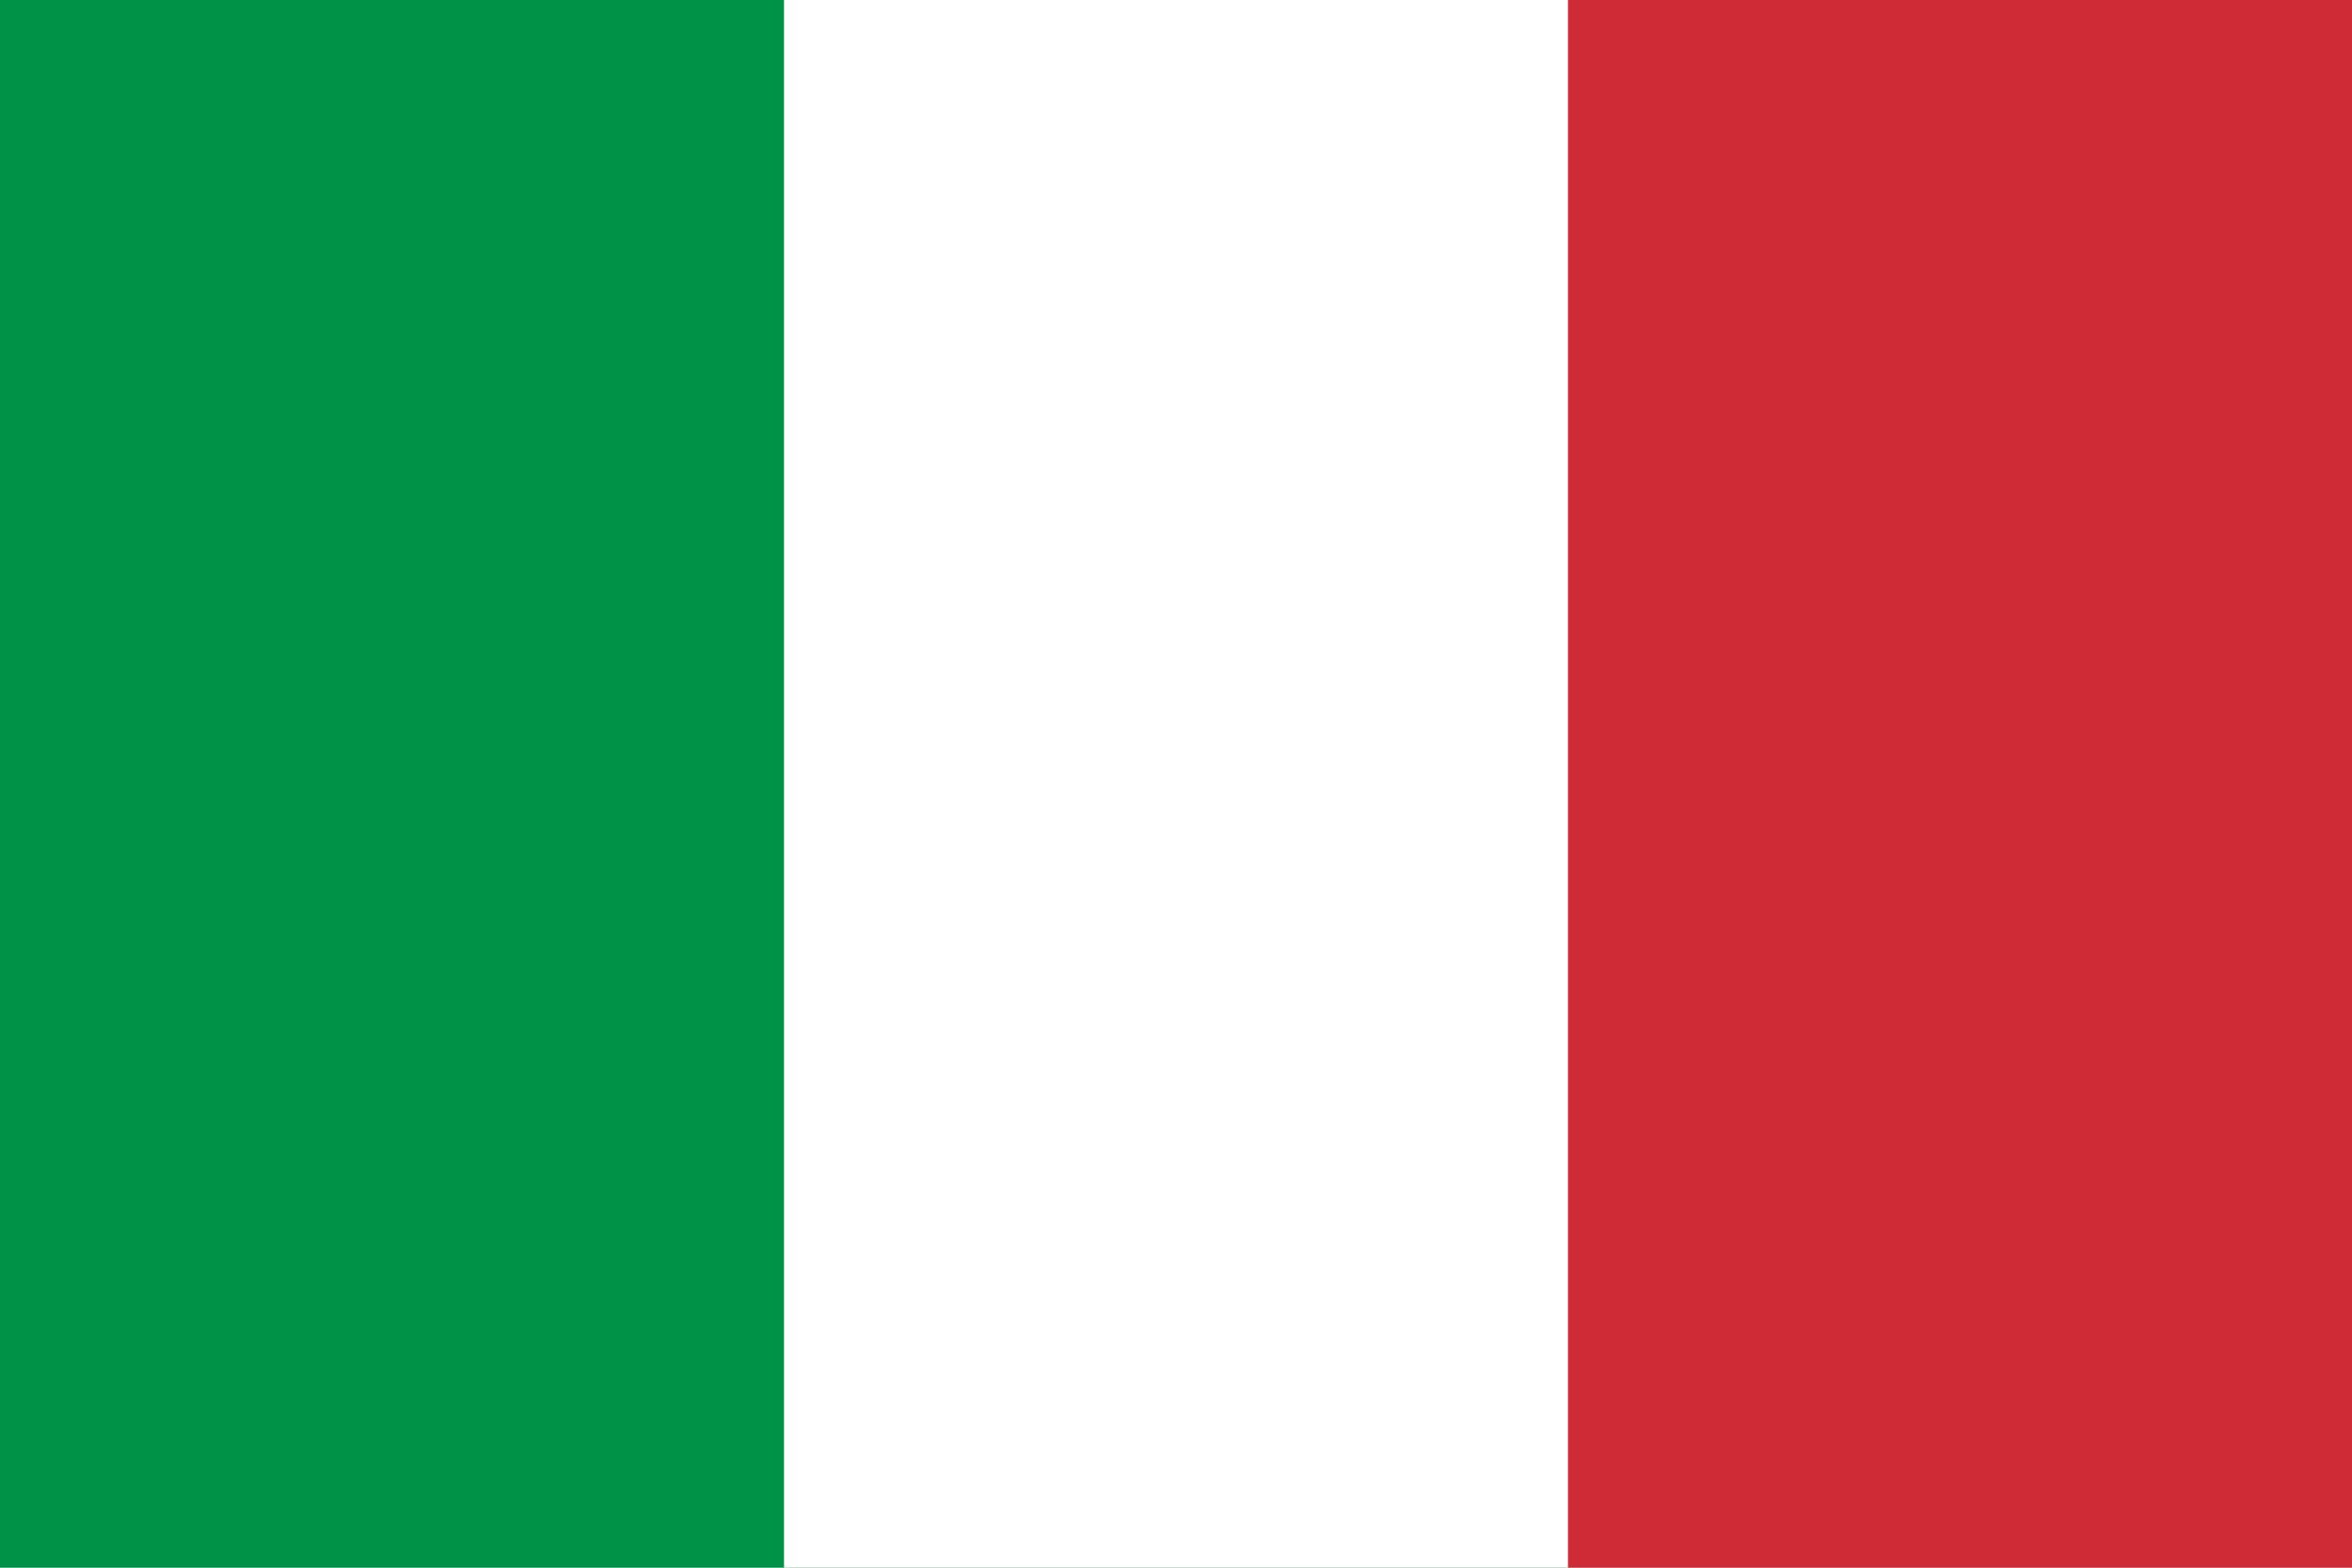
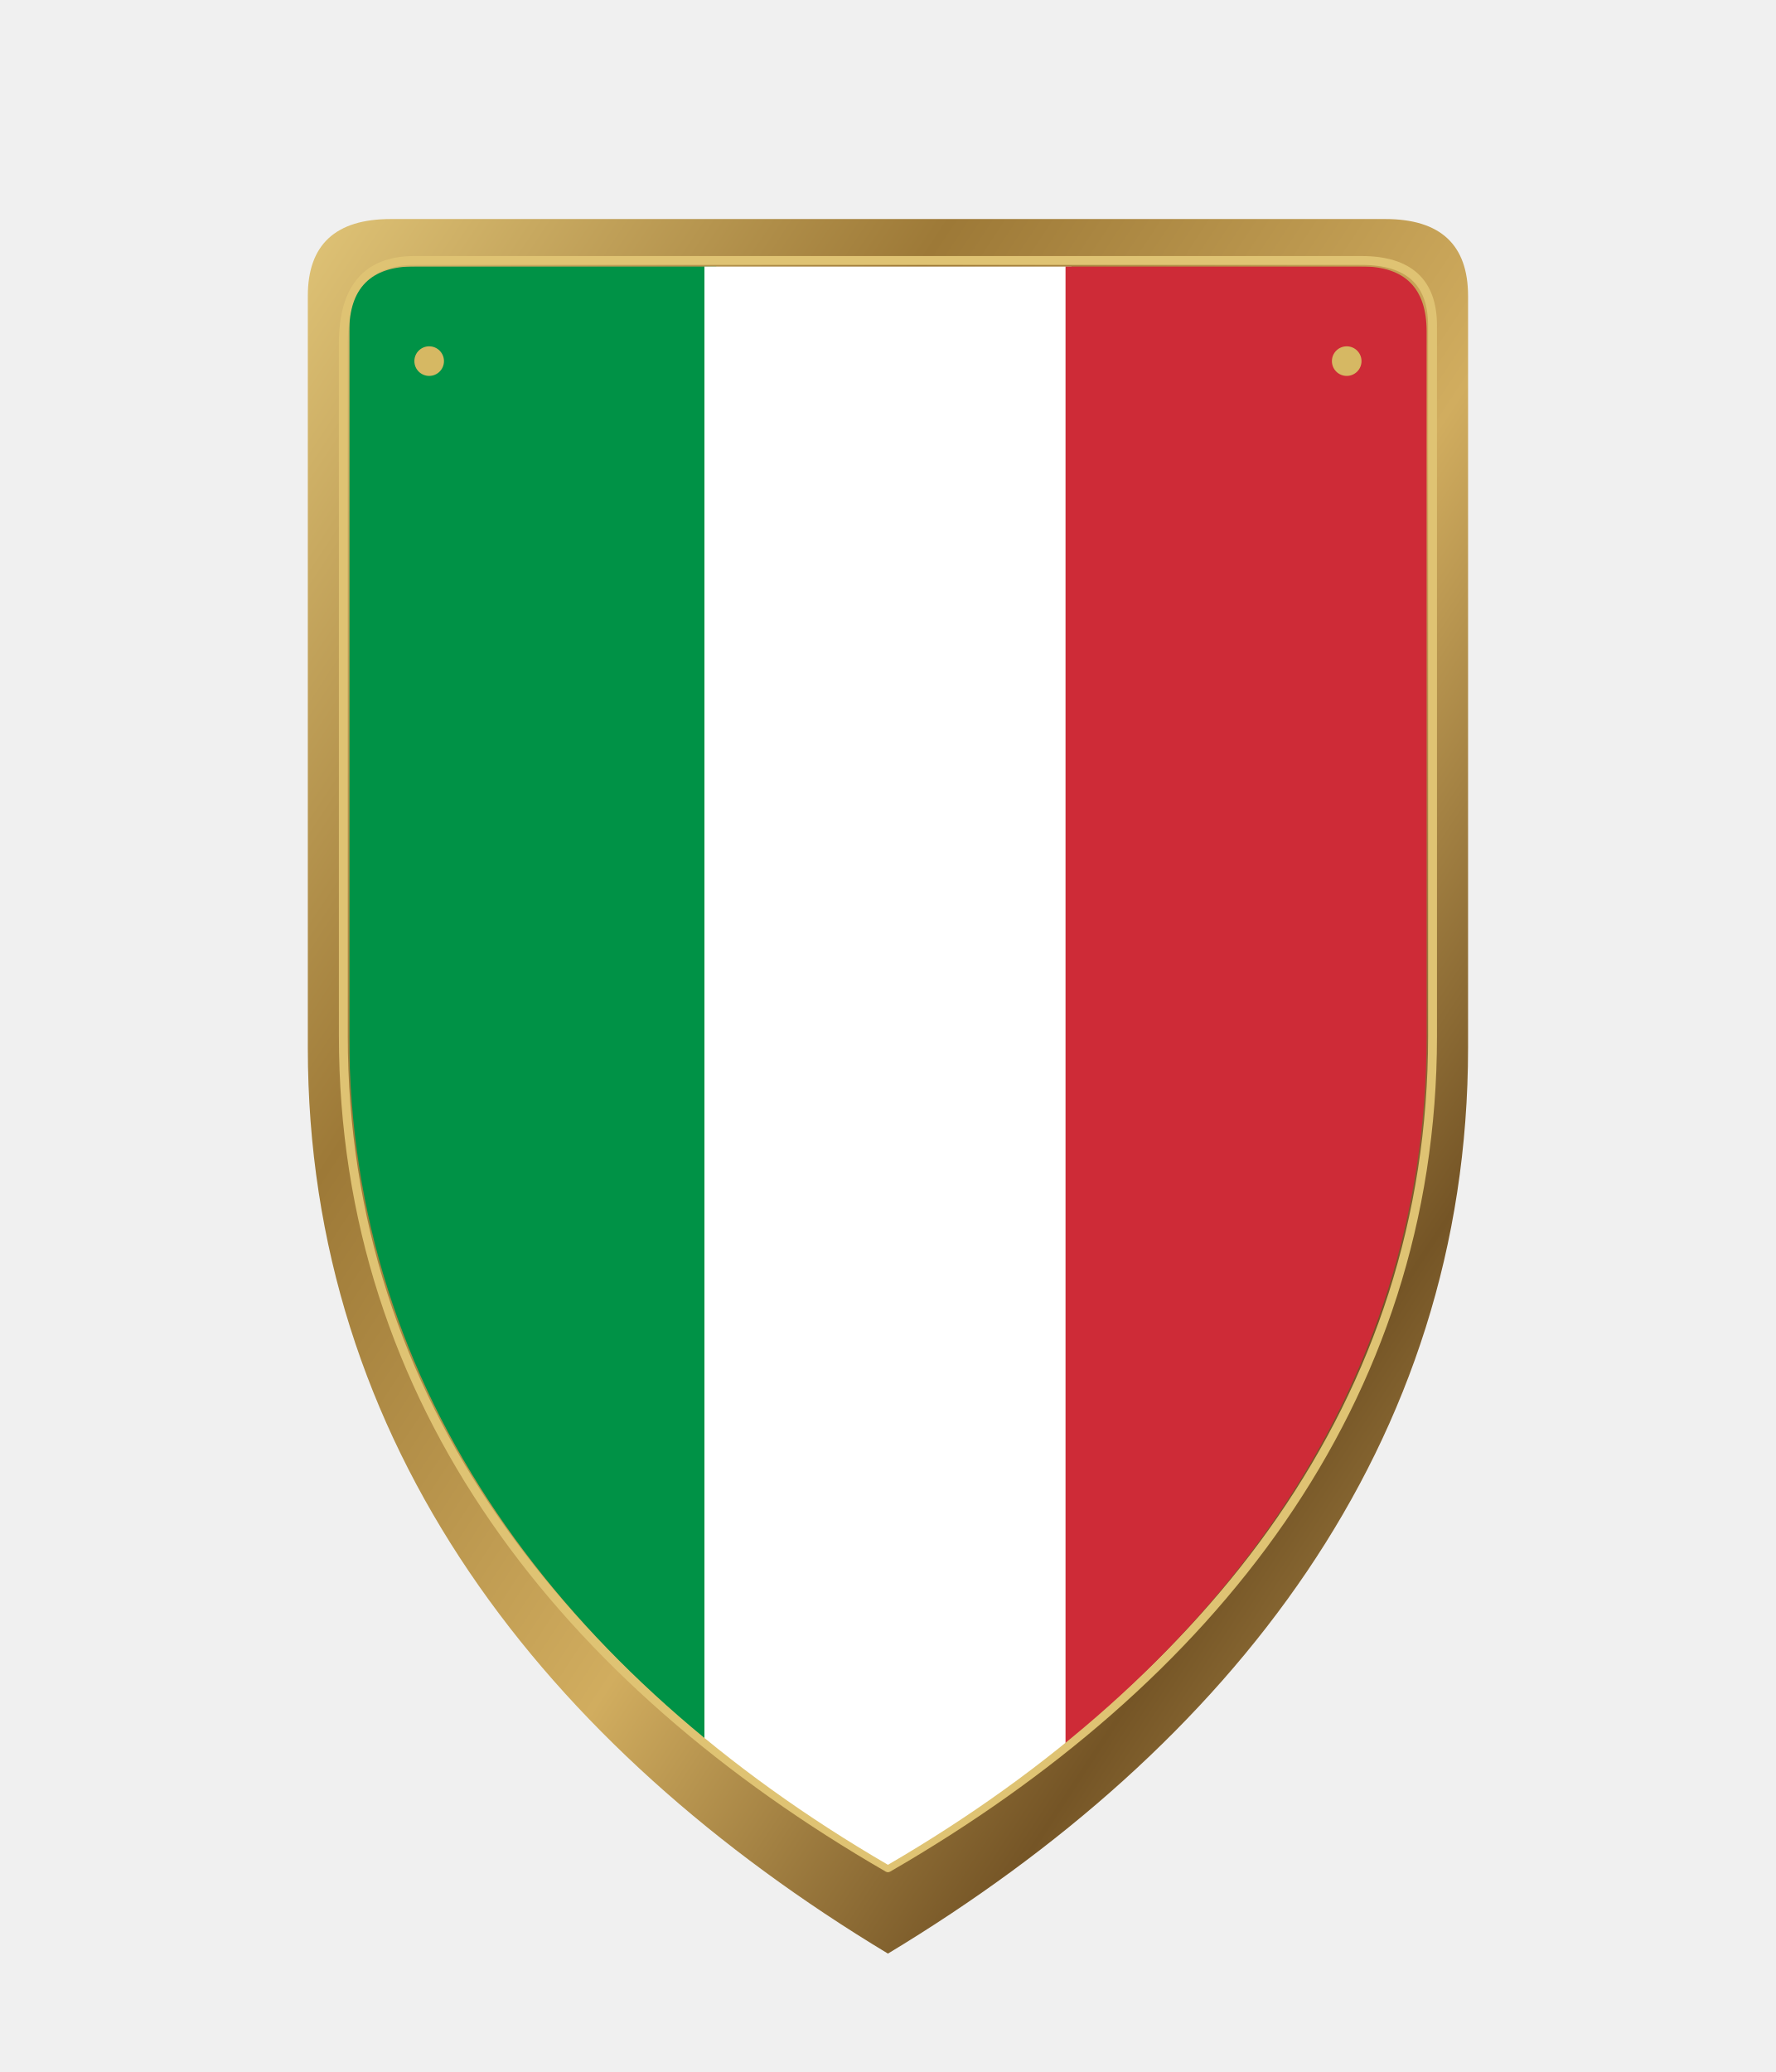
- <svg xmlns="http://www.w3.org/2000/svg" width="1500" height="1000" viewBox="0 0 3 2">
-   <rect width="3" height="2" fill="#009246" />
-   <rect width="2" height="2" x="1" fill="#fff" />
-   <rect width="1" height="2" x="2" fill="#ce2b37" />
+ <svg xmlns="http://www.w3.org/2000/svg" viewBox="0 0 600 700" width="600" height="700">
+   <defs>
+     <linearGradient id="antique-brass" x1="0%" y1="0%" x2="100%" y2="100%">
+       <stop offset="0%" stop-color="#e0c477" />
+       <stop offset="28%" stop-color="#9d7937" />
+       <stop offset="55%" stop-color="#d1ad5f" />
+       <stop offset="78%" stop-color="#755526" />
+       <stop offset="100%" stop-color="#c9a85d" />
+     </linearGradient>
+     <linearGradient id="dark-edge" x1="0%" y1="0%" x2="0%" y2="100%">
+       <stop offset="0%" stop-color="#40392f" />
+       <stop offset="100%" stop-color="#171916" />
+     </linearGradient>
+     <clipPath id="shield-clip">
+       <path d="         M 118 112         Q 118 90 140 90         L 460 90         Q 482 90 482 112         L 482 350         C 482 470 410 566 300 630         C 190 566 118 470 118 350         Z" />
+     </clipPath>
+   </defs>
+   <g id="shield" filter="url(#shield-shadow)">
+     <path id="shield-outer" d="             M 104 100             Q 104 74 132 74             L 468 74             Q 496 74 496 100             L 496 354             C 496 488 416 590 300 660             C 184 590 104 488 104 354             Z" fill="url(#antique-brass)" stroke="#3b2b16" stroke-width="0" stroke-linejoin="round" />
+     <path id="shield-recess" d="             M 116 116             Q 116 88 140 88             L 460 88             Q 484 88 484 110             L 484 350             C 484 474 409 568 300 631             C 191 568 116 474 116 350             Z" fill="#00000000" stroke="#dfc373" stroke-width="3" stroke-linejoin="round" />
+     <g id="flag-art" clip-path="url(#shield-clip)" filter="url(#paper-grain)">
+       <rect x="118" y="90" width="124" height="540" fill="#009246" />
+       <rect x="238" y="90" width="124" height="540" fill="#fff" />
+       <rect x="360" y="90" width="124" height="540" fill="#ce2b37" />
+     </g>
+     <g fill="#d6b863" stroke="#4b351a" stroke-width="0">
+       <circle cx="145" cy="122" r="5" />
+       <circle cx="455" cy="122" r="5" />
+     </g>
+   </g>
</svg>
